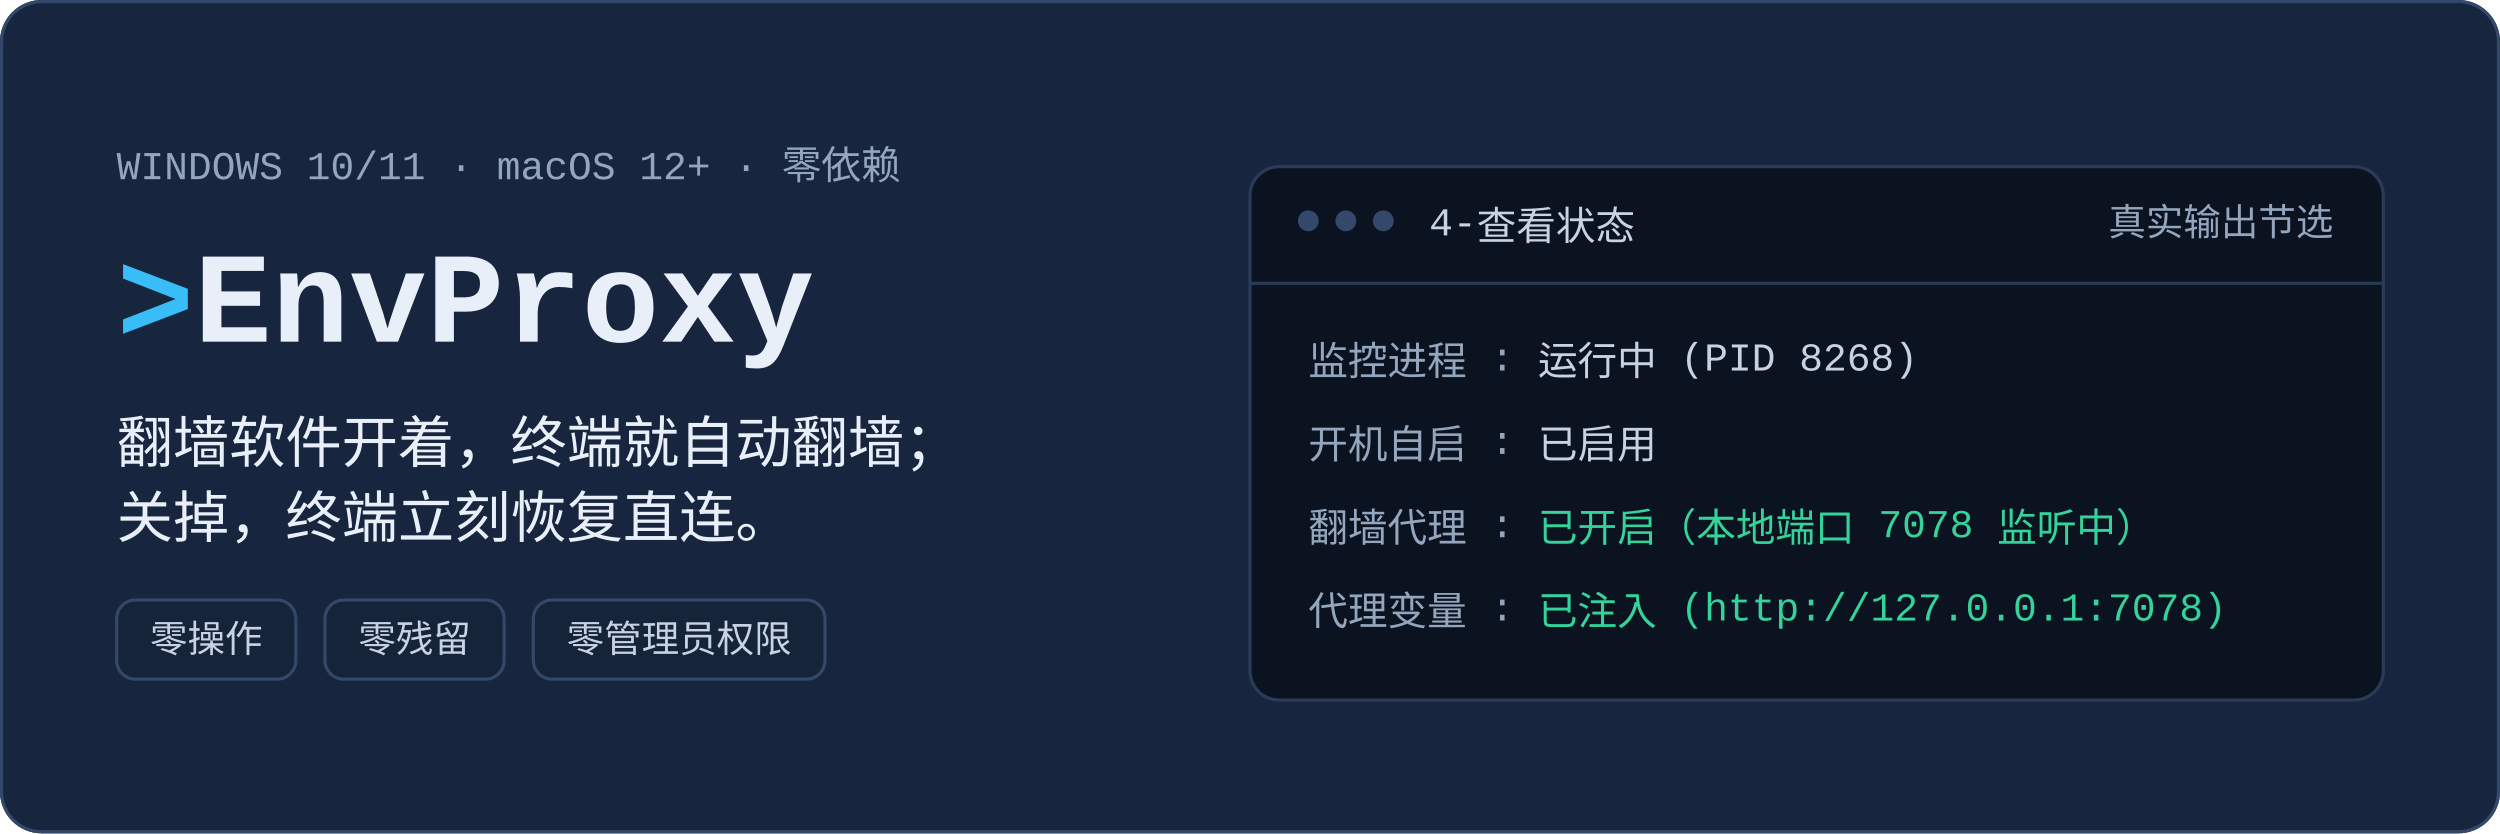
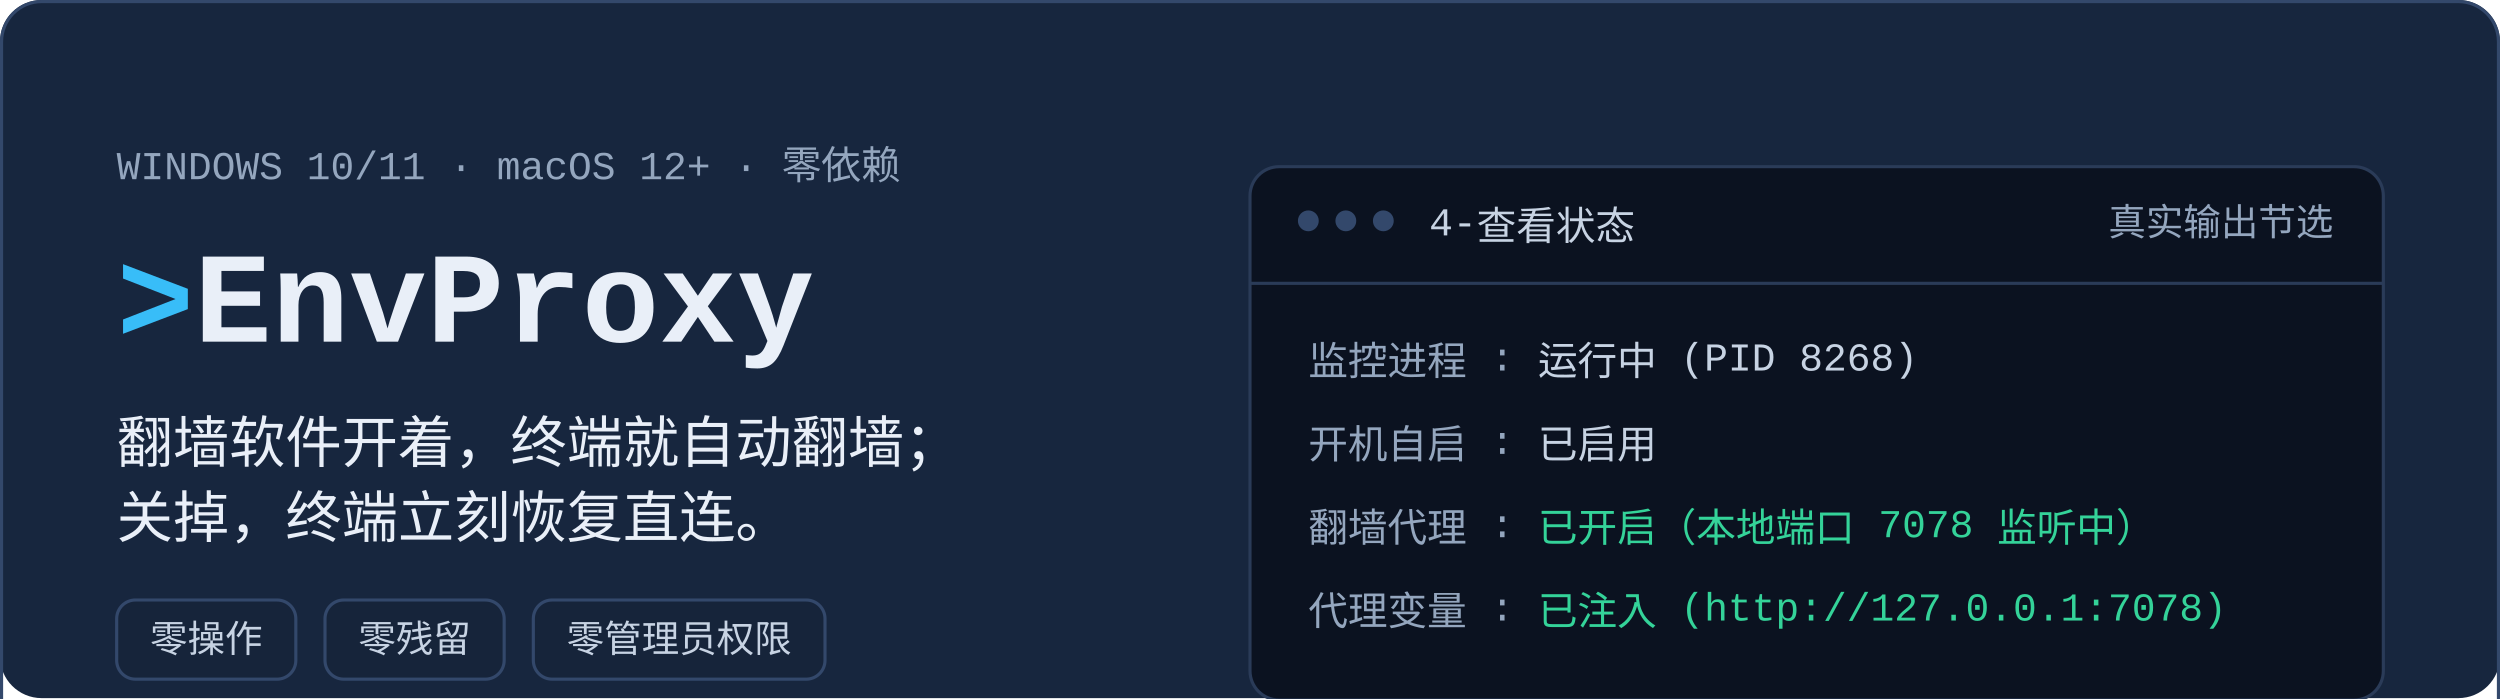
- <svg xmlns="http://www.w3.org/2000/svg" width="1200" height="400" viewBox="0 0 1200 400" role="img" aria-labelledby="heroTitle heroDesc">
-   <rect width="1200" height="400" rx="20" fill="#17263E" />
+ <svg xmlns="http://www.w3.org/2000/svg" width="1200" height="335.1" viewBox="0 0 1200 335.1" role="img" aria-labelledby="heroTitle heroDesc">
+   <rect width="1200" height="335.1" rx="20" fill="#17263E" />
  <rect x="0.75" y="0.75" width="1198.5" height="398.5" rx="19.25" fill="none" stroke="#33486B" stroke-width="1.5" />
  <g id="title-block" font-family="-apple-system, BlinkMacSystemFont, 'Segoe UI', 'PingFang SC', 'Microsoft YaHei', 'Noto Sans CJK SC', sans-serif">
    <text x="56" y="86" font-family="ui-monospace, SFMono-Regular, Menlo, Consolas, 'Liberation Mono', monospace" font-size="19" fill="#94A6BE">WINDOWS 10/11 · macOS 12+ · 零依赖</text>
    <text x="56" y="164" font-family="ui-monospace, SFMono-Regular, Menlo, Consolas, 'Liberation Mono', monospace" font-size="62" font-weight="700" fill="#E9EFF8">
      <tspan fill="#38BDF8">&gt; </tspan>EnvProxy</text>
    <text x="56" y="222" font-size="27" fill="#E9EFF8">翻墙软件开着，终端就自动翻墙；</text>
    <text x="56" y="258" font-size="27" fill="#E9EFF8">关掉，终端立刻恢复直连。</text>
    <g id="chips" font-size="18" fill="#C7D3E3">
      <rect x="56" y="288" width="86" height="38" rx="9" fill="#16243A" stroke="#33486B" stroke-width="1.5" />
      <text x="99" y="313" text-anchor="middle">零操作</text>
      <rect x="156" y="288" width="86" height="38" rx="9" fill="#16243A" stroke="#33486B" stroke-width="1.5" />
      <text x="199" y="313" text-anchor="middle">零残留</text>
      <rect x="256" y="288" width="140" height="38" rx="9" fill="#16243A" stroke="#33486B" stroke-width="1.5" />
      <text x="326" y="313" text-anchor="middle">零管理员权限</text>
    </g>
  </g>
  <g id="project-proof">
    <rect x="600" y="80" width="544" height="256" rx="14" fill="#0B1220" stroke="#2A3B58" stroke-width="1.5" />
    <g id="card-header" font-family="ui-monospace, SFMono-Regular, Menlo, Consolas, 'Liberation Mono', monospace">
      <circle cx="628" cy="106" r="5" fill="#33486B" />
      <circle cx="646" cy="106" r="5" fill="#33486B" />
      <circle cx="664" cy="106" r="5" fill="#33486B" />
      <text x="686" y="113" font-size="19" fill="#C7D3E3">4-查看状态</text>
      <text x="1120" y="113" font-size="18" fill="#94A6BE" text-anchor="end">真实输出节选</text>
    </g>
    <line x1="600" y1="136" x2="1144" y2="136" stroke="#2A3B58" stroke-width="1.5" />
    <g id="card-body" font-family="ui-monospace, SFMono-Regular, Menlo, Consolas, 'Liberation Mono', monospace" font-size="19" fill="#94A6BE">
      <text x="628" y="180">监控进程 : <tspan fill="#C7D3E3">运行中 (PID 8268)</tspan>
      </text>
      <text x="628" y="220">开机自启 : <tspan fill="#C7D3E3">已启用</tspan>
      </text>
      <text x="628" y="260">翻墙代理 : <tspan fill="#34D399">已开启（本地端口 7078 监听中）</tspan>
      </text>
      <text x="628" y="300">代理变量 : <tspan fill="#34D399">已注入 (http://127.0.0.1:7078)</tspan>
      </text>
    </g>
  </g>
</svg>
